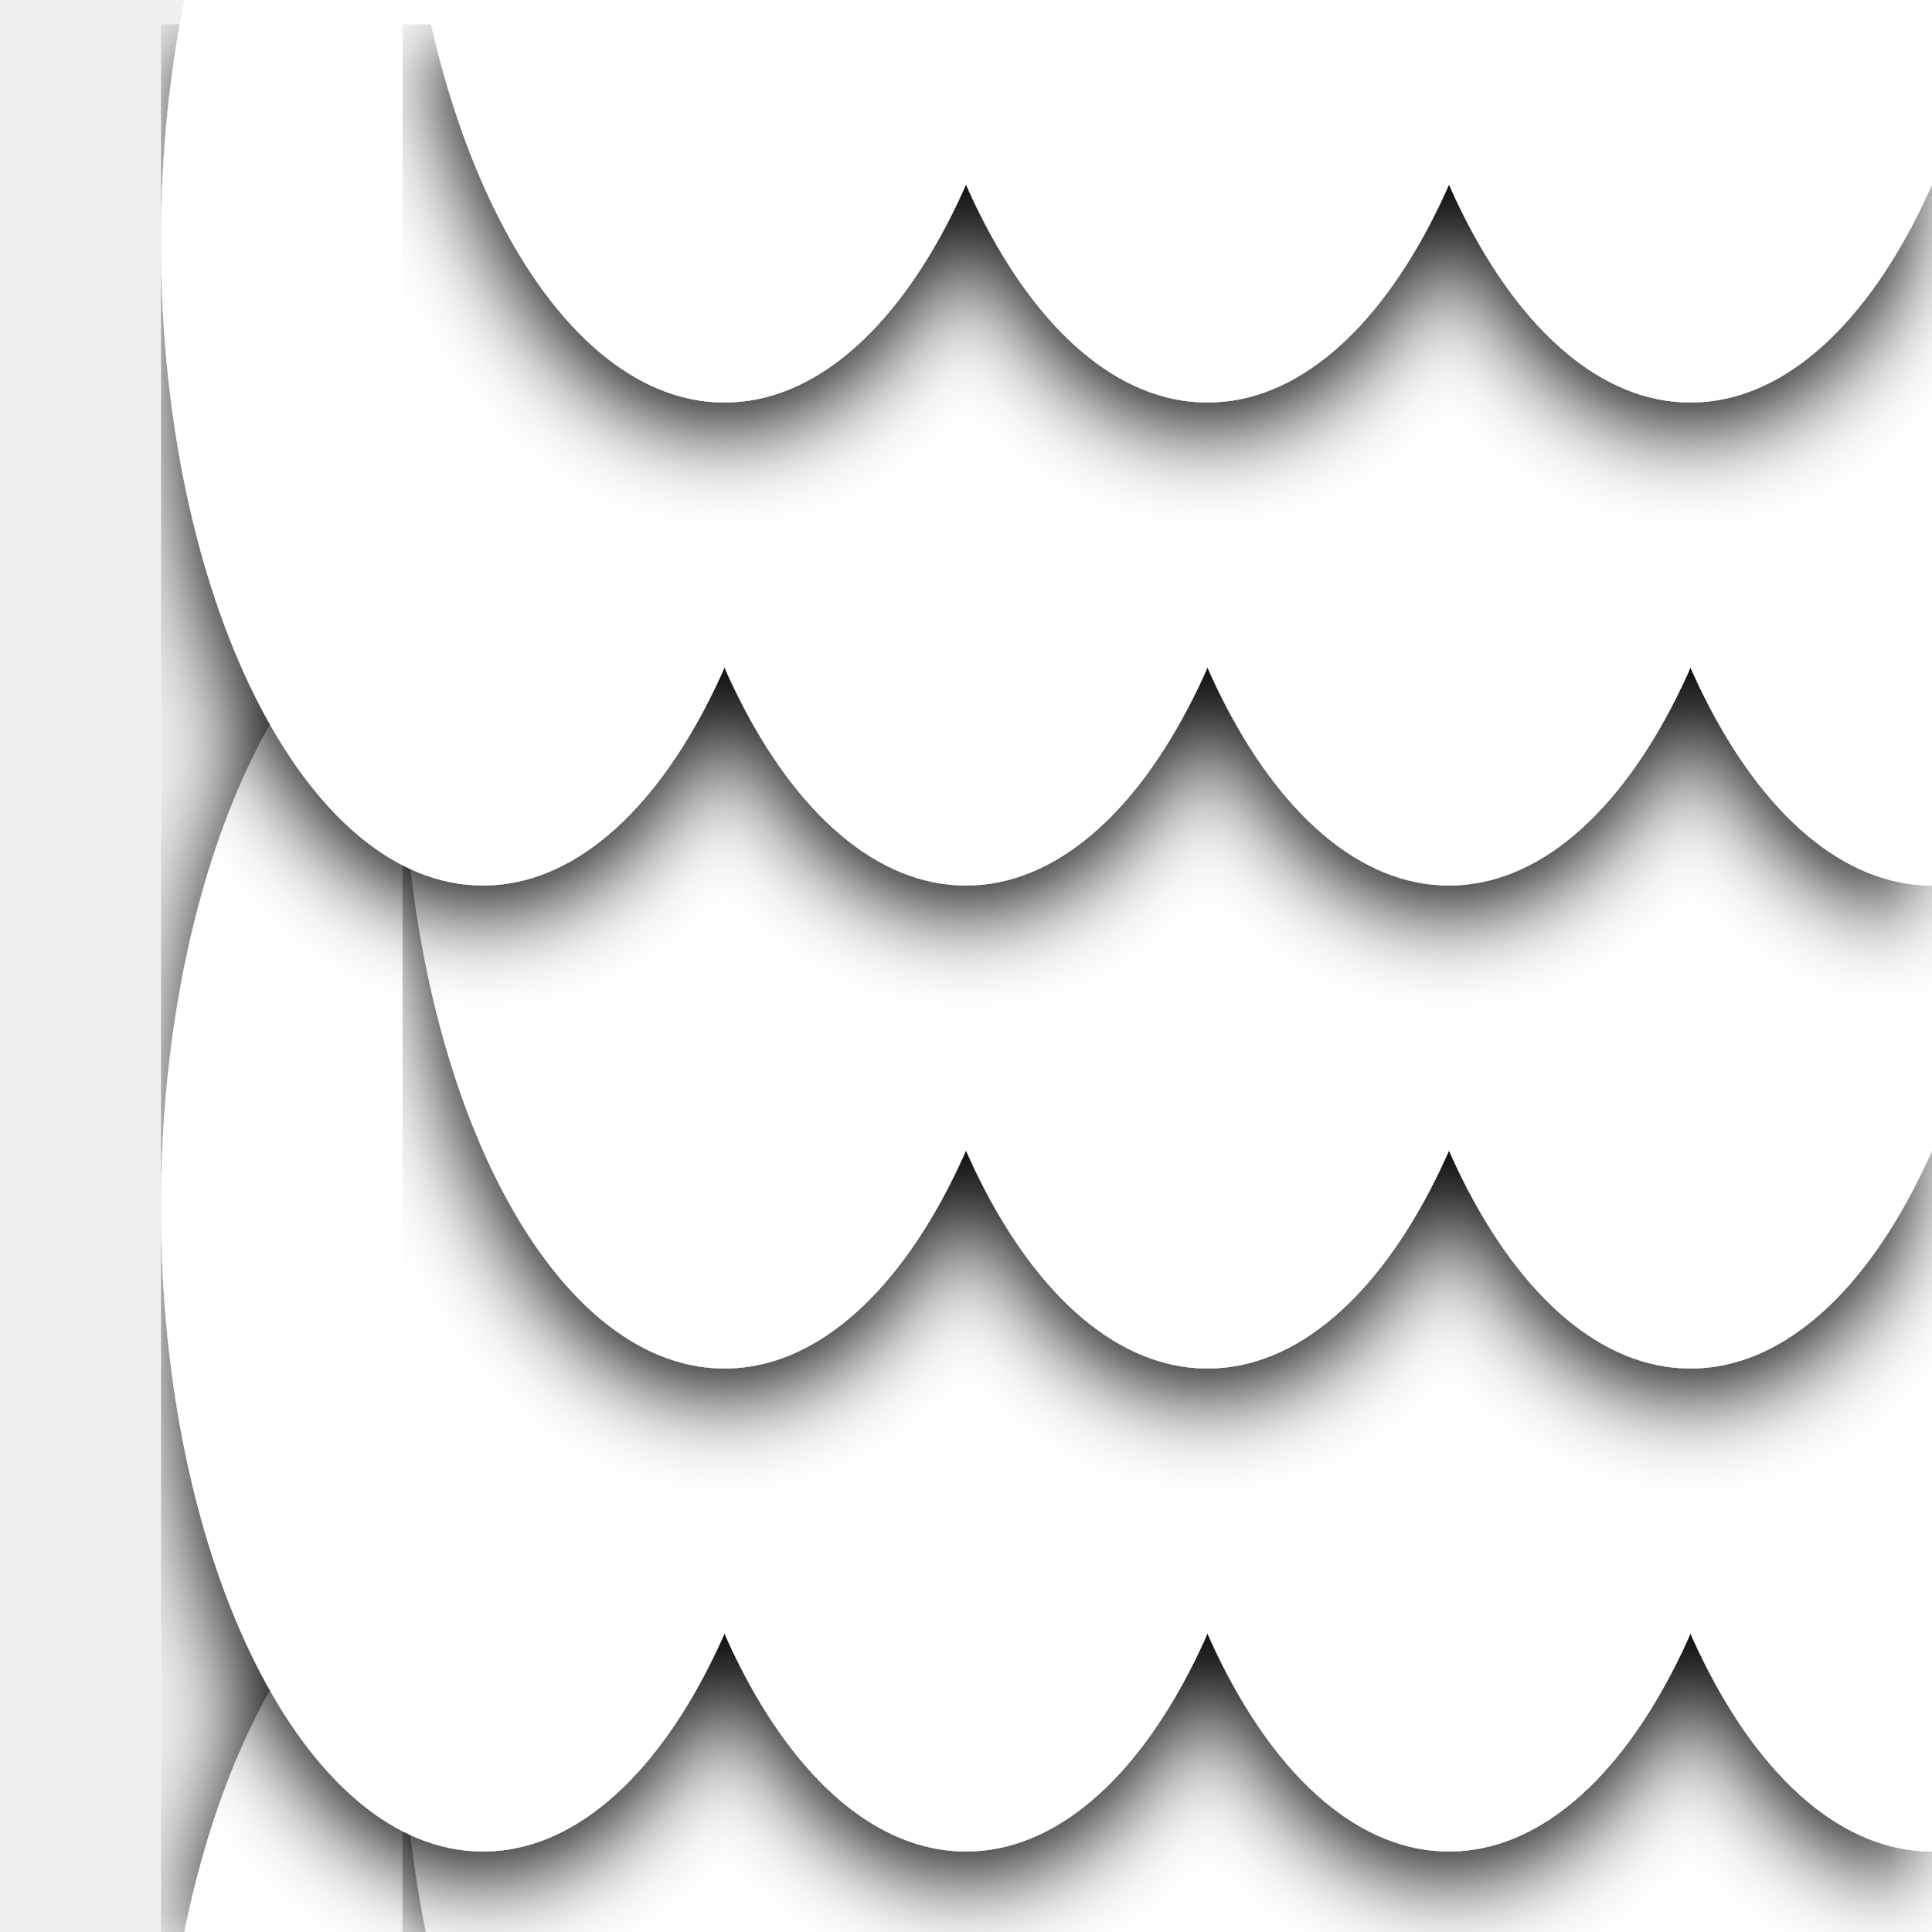
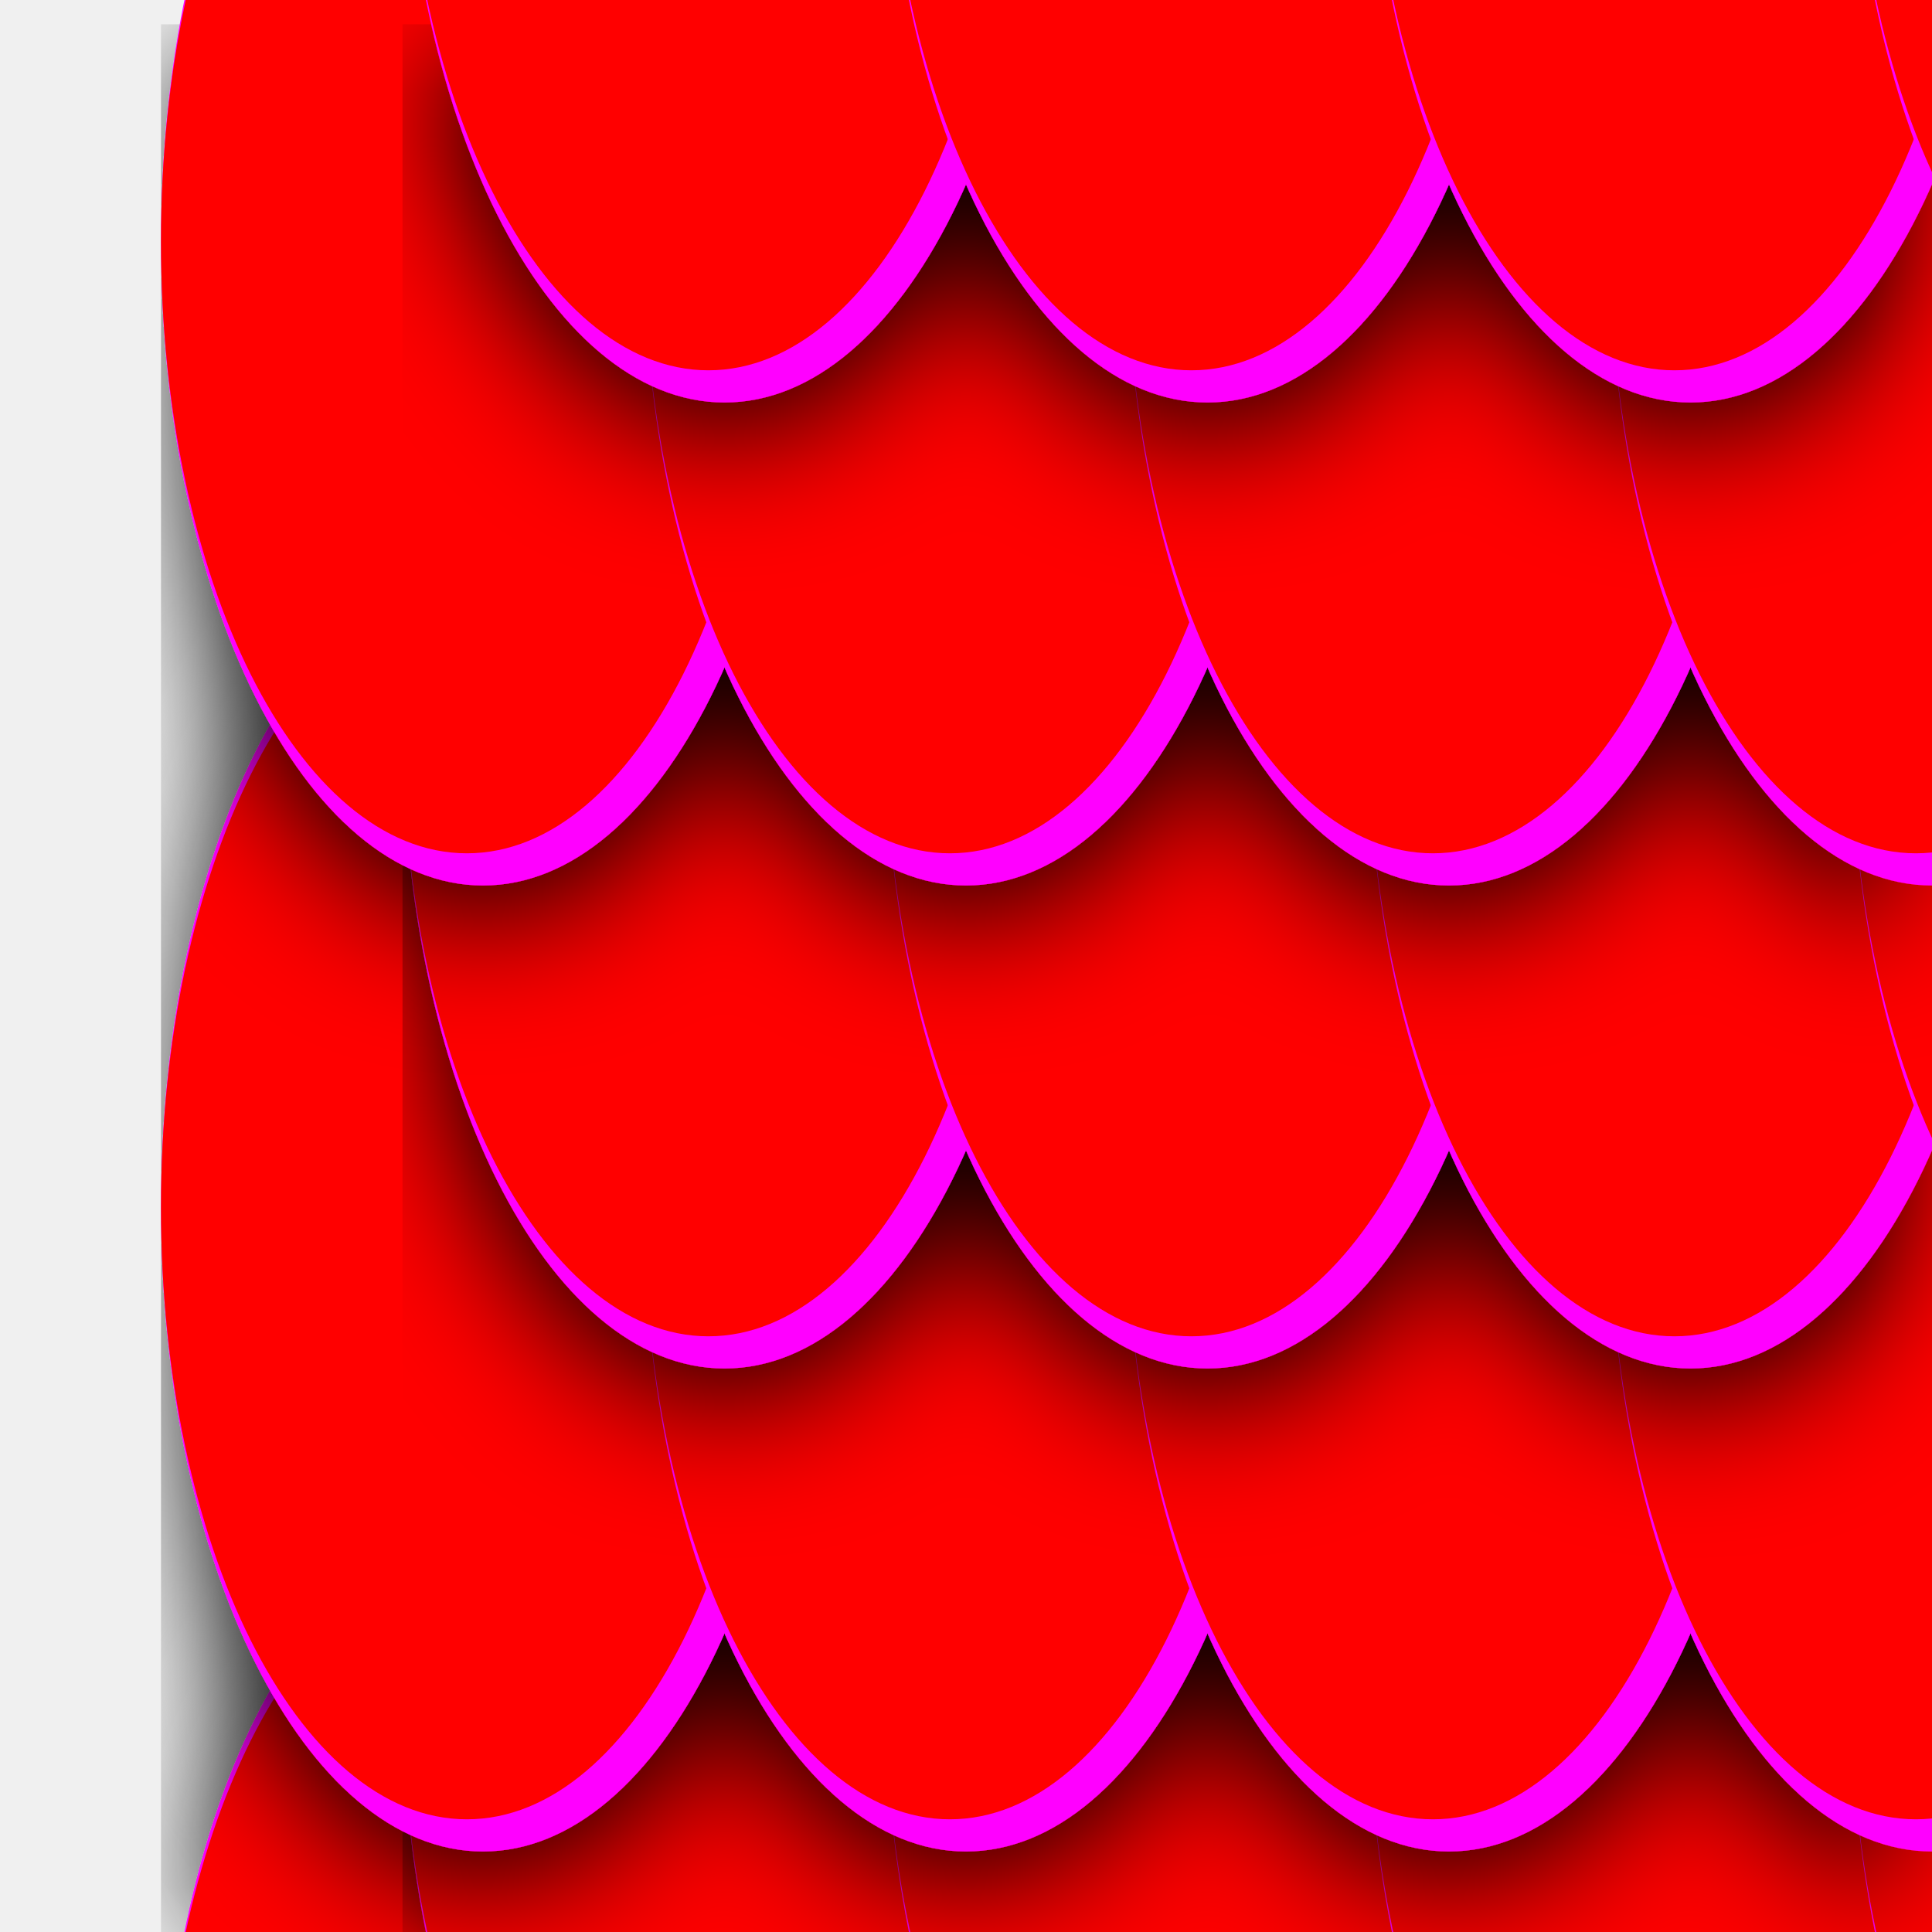
<svg xmlns="http://www.w3.org/2000/svg" version="1.1" width="80" height="80">
  <defs>
    <filter id="shadow" x="0%" y="-20%" width="100%" height="150%">
-       <feDropShadow dx="0" dy="1" stdDeviation="2" flood-color="black" />
+       <feDropShadow dx="0" dy="1" stdDeviation="3" flood-color="black" />
    </filter>
    <symbol id="scale" width="40" height="60" viewBox="0 0 40 60">
-       <ellipse cx="20" cy="30" rx="10" ry="20" style="fill:white;" />
+       <ellipse cx="20" cy="30" rx="10" ry="20" fill="#ff00ff" />
+       <ellipse cx="19.5" cy="30" rx="9.5" ry="19" fill="#ff0000" />
+       <polygon points="30,30 26,43 20,30 30,20" fill="#ff0000" />
    </symbol>
    <g id="scales-row" style="filter:url(#shadow)">
      <use href="#scale" x="-10" y="-10" />
      <use href="#scale" x="10" y="-10" />
      <use href="#scale" x="30" y="-10" />
      <use href="#scale" x="50" y="-10" />
      <use href="#scale" x="70" y="-10" />
    </g>
  </defs>
  <use href="#scales-row" x="-10" y="60" />
  <use href="#scales-row" x="0" y="40" />
  <use href="#scales-row" x="-10" y="20" />
  <use href="#scales-row" x="0" y="0" />
  <use href="#scales-row" x="-10" y="-20" />
  <use href="#scales-row" x="0" y="-40" />
</svg>
